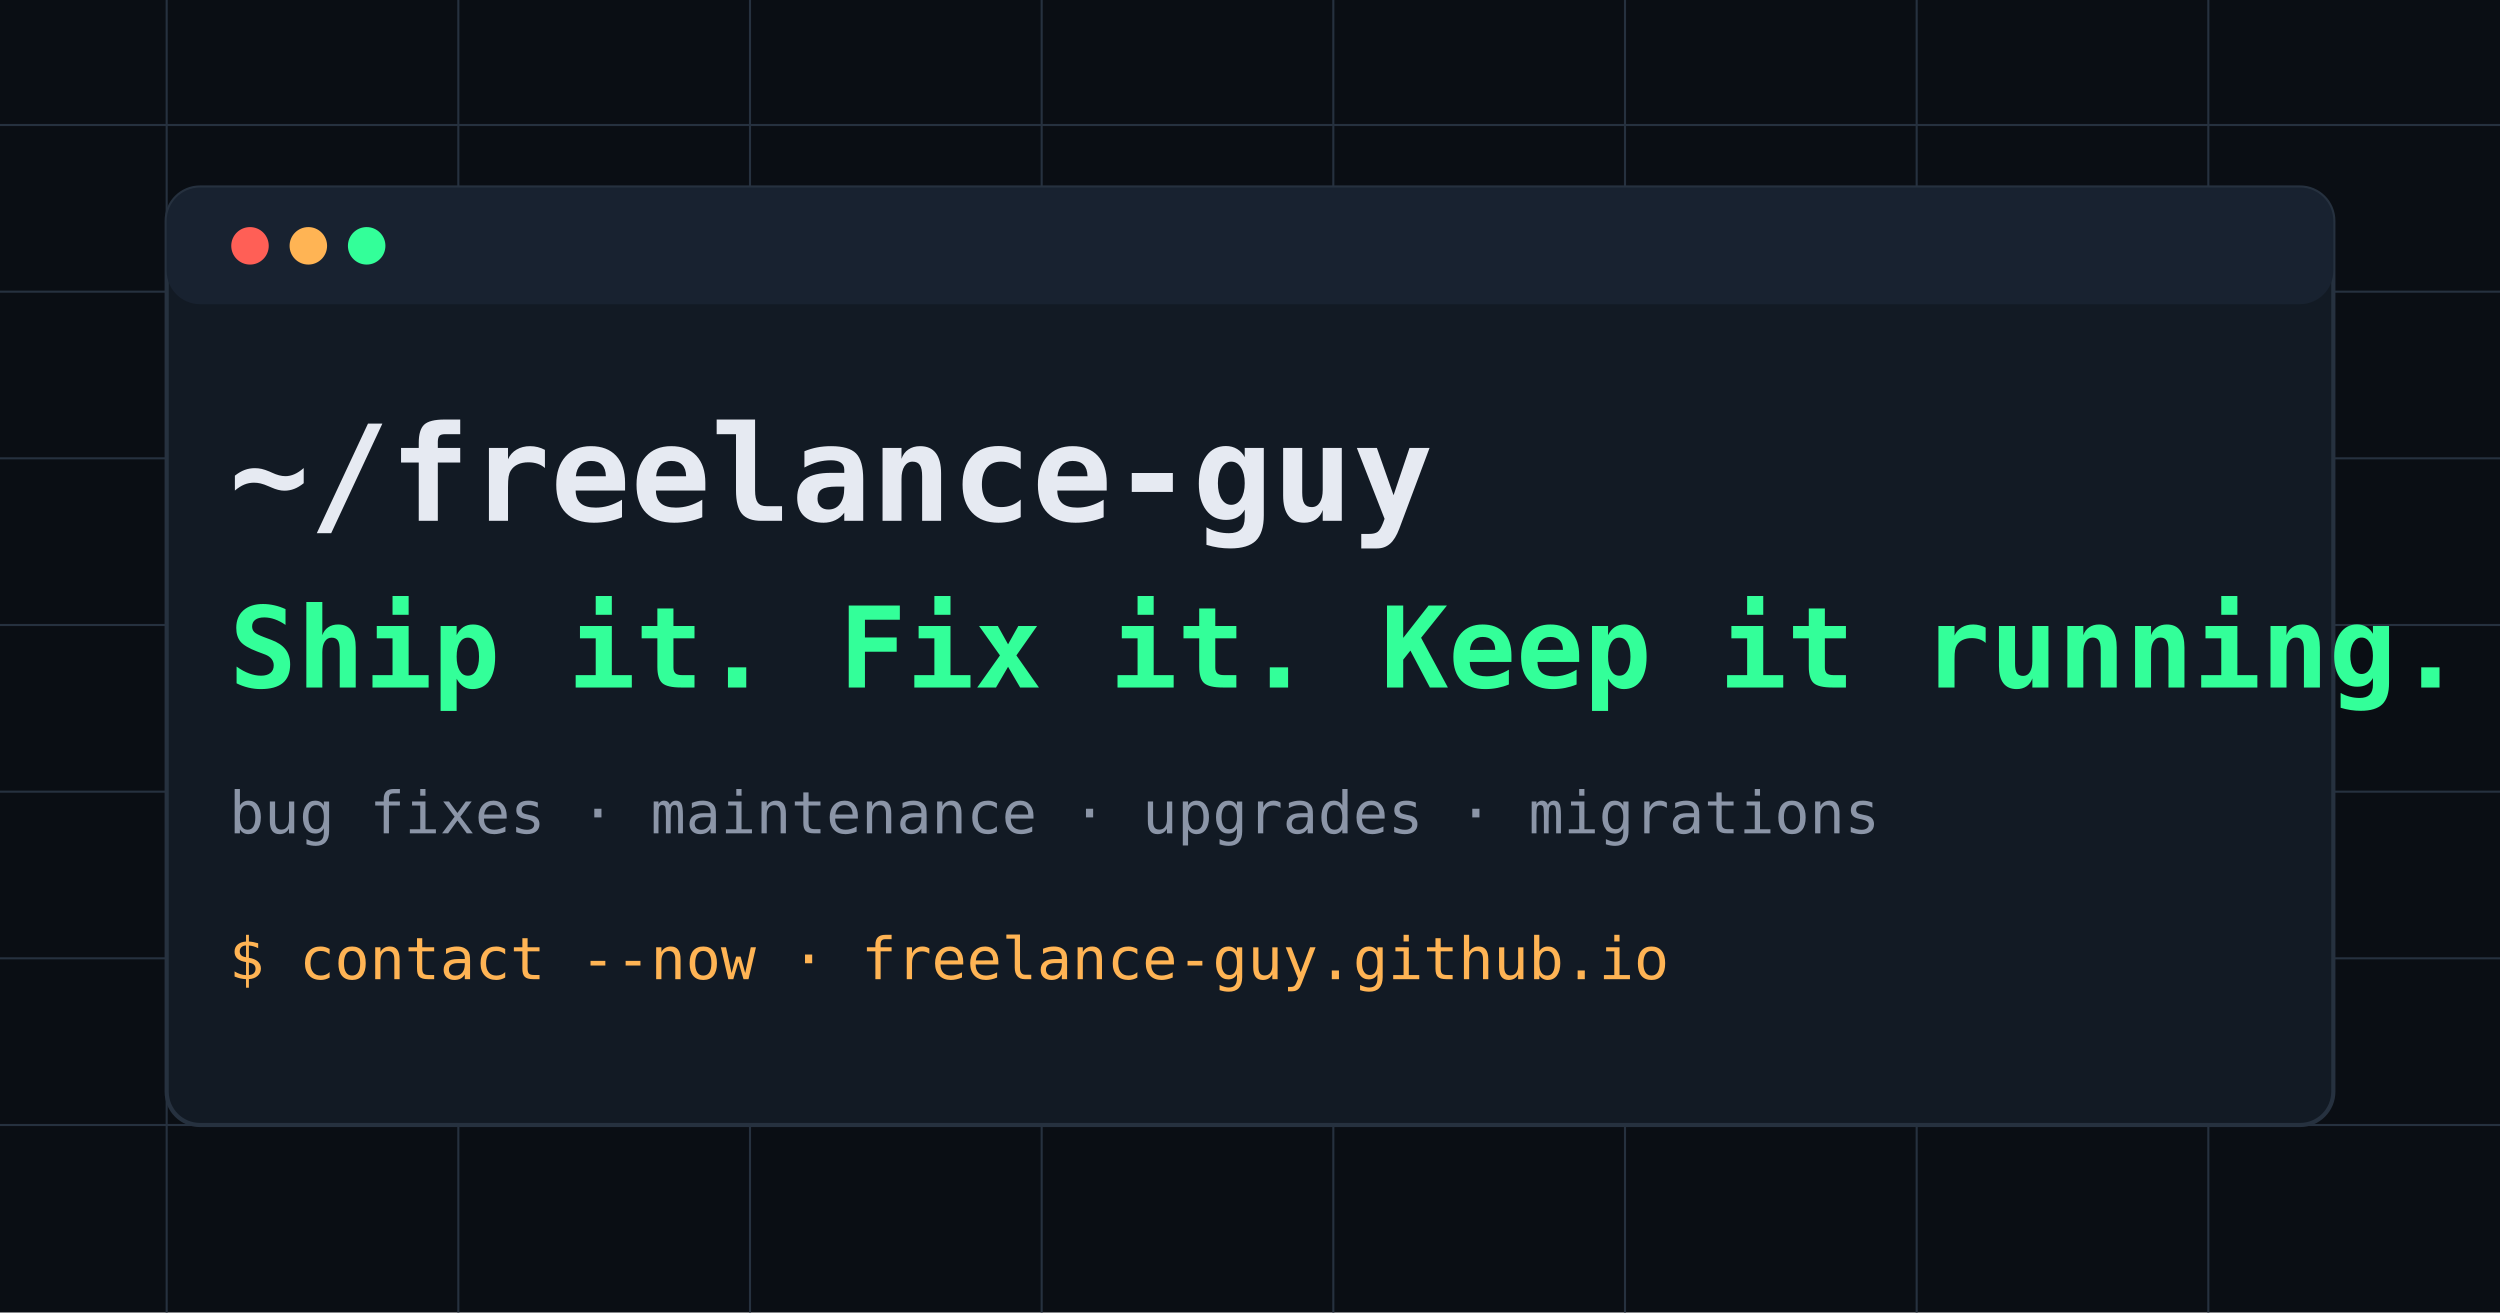
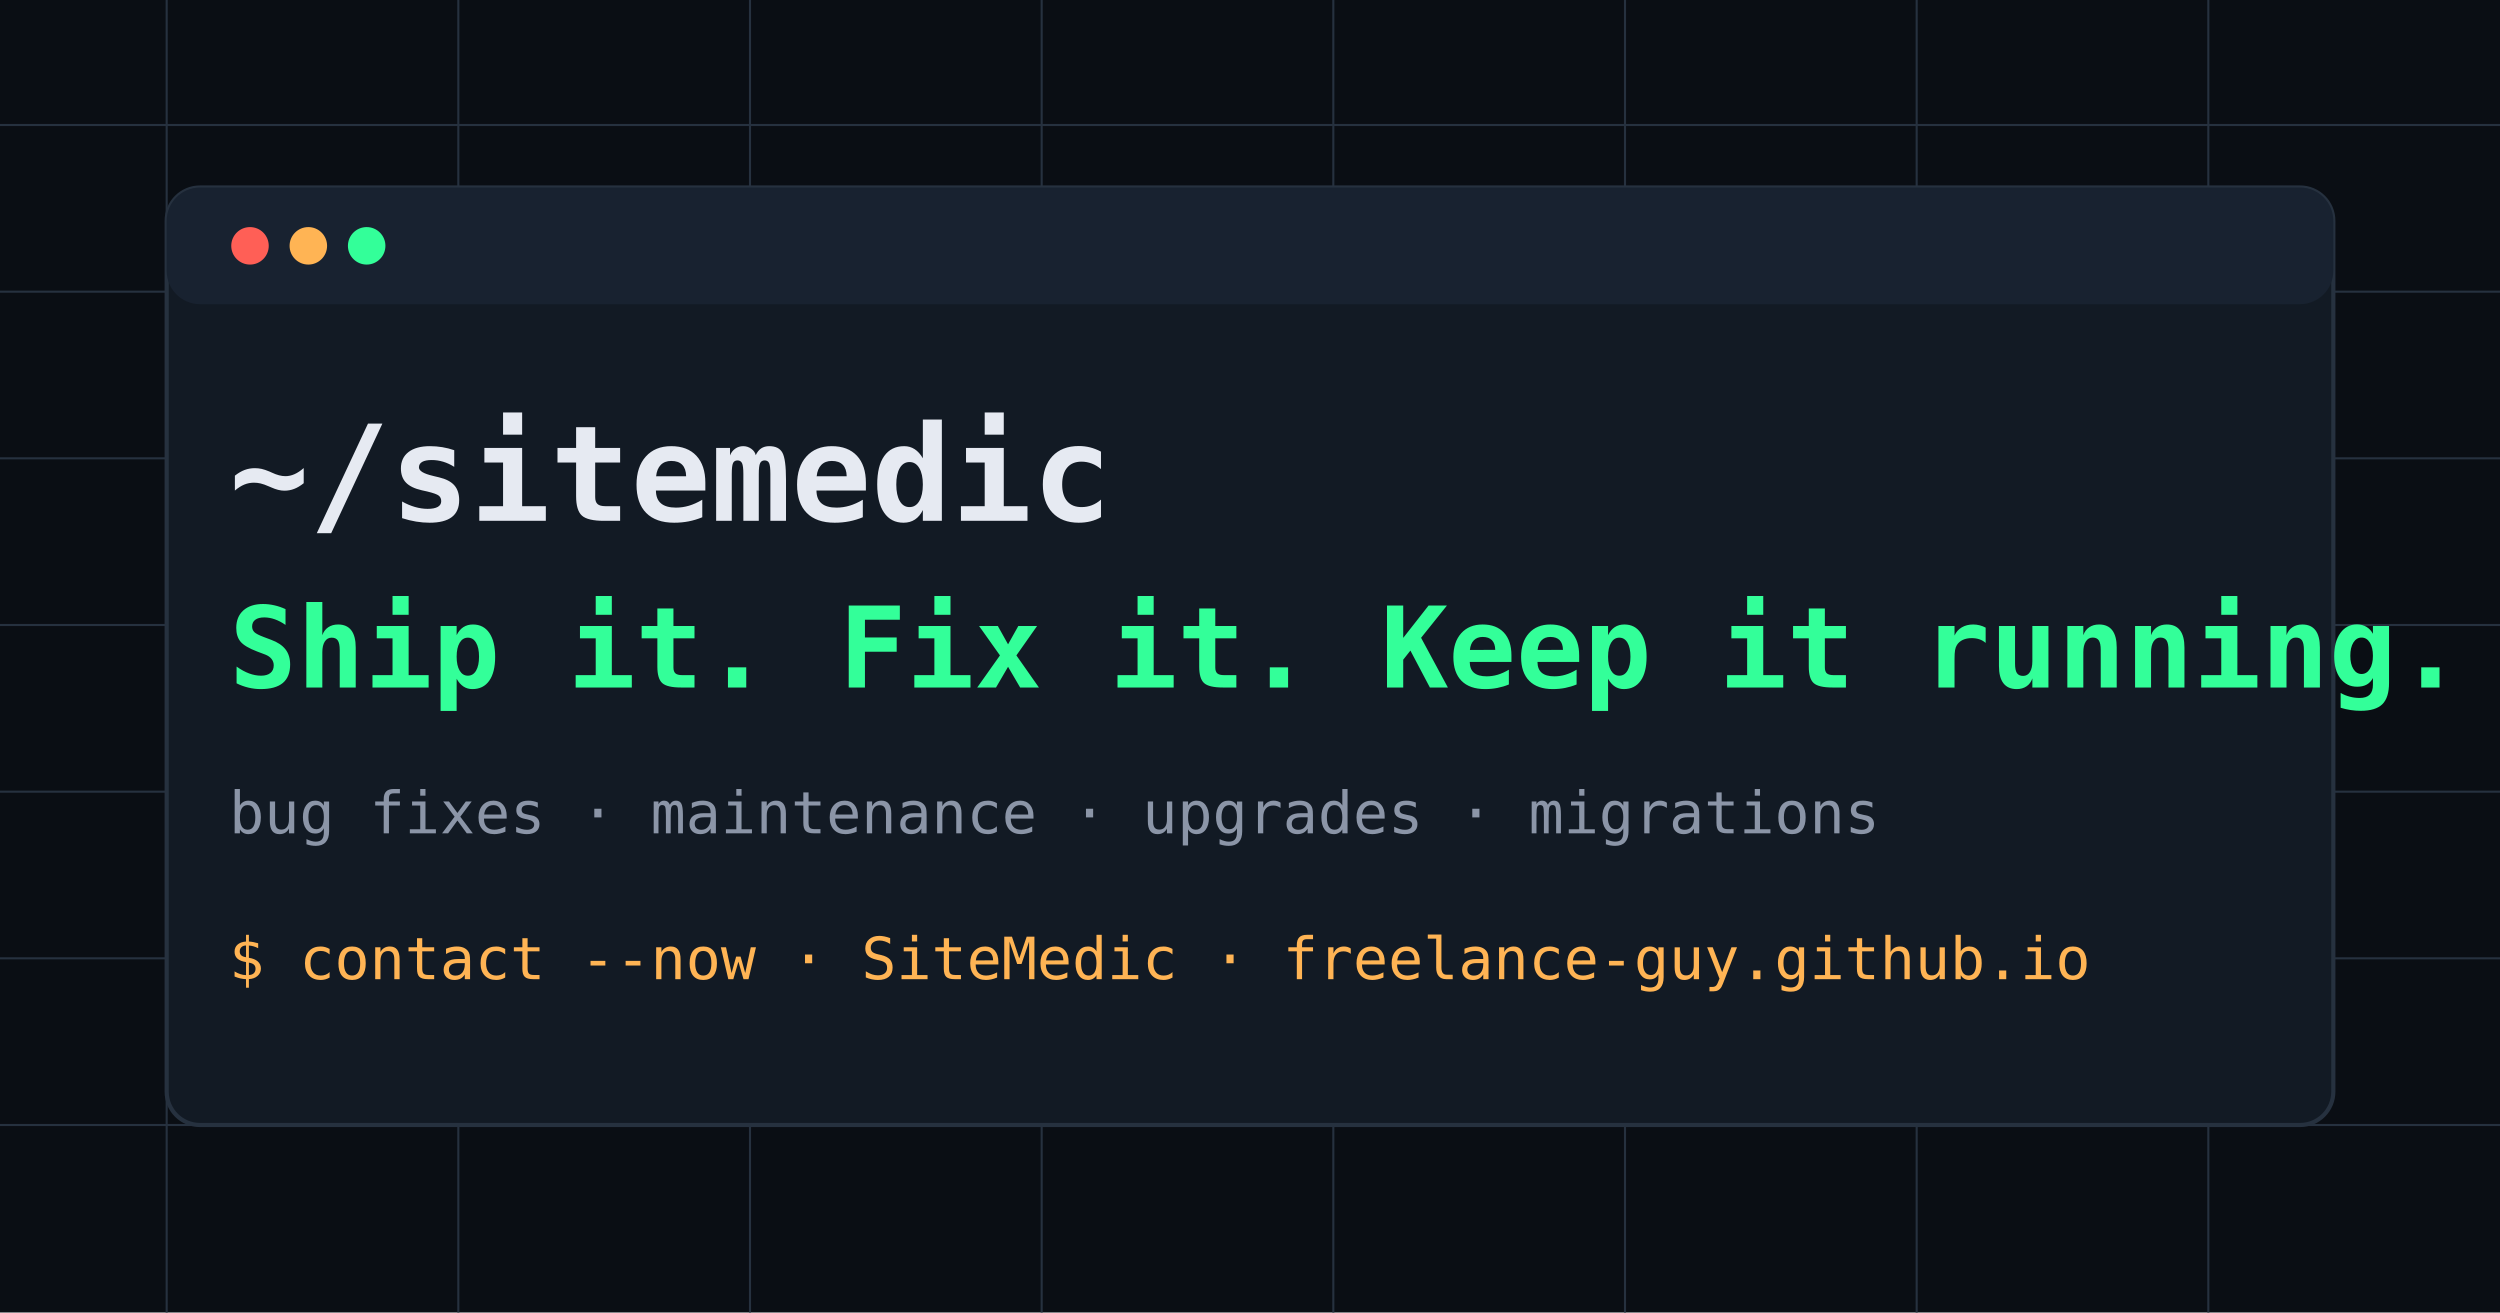
<svg xmlns="http://www.w3.org/2000/svg" width="1200" height="630" viewBox="0 0 1200 630">
  <rect width="1200" height="630" fill="#0a0e14" />
  <g stroke="#26313f" stroke-width="1">
    <path d="M0 60H1200M0 140H1200M0 220H1200M0 300H1200M0 380H1200M0 460H1200M0 540H1200" />
    <path d="M80 0V630M220 0V630M360 0V630M500 0V630M640 0V630M780 0V630M920 0V630M1060 0V630" />
  </g>
  <rect x="80" y="90" width="1040" height="450" rx="16" fill="#121a24" stroke="#26313f" stroke-width="2" />
  <rect x="80" y="90" width="1040" height="56" rx="16" fill="#182230" />
  <circle cx="120" cy="118" r="9" fill="#ff5f56" />
  <circle cx="148" cy="118" r="9" fill="#ffb454" />
  <circle cx="176" cy="118" r="9" fill="#33ff99" />
-   <text x="110" y="250" font-family="monospace" font-size="64" font-weight="bold" fill="#e6eaf2">~/freelance-guy</text>
+   <text x="110" y="250" font-family="monospace" font-size="64" font-weight="bold" fill="#e6eaf2">~/sitemedic</text>
  <text x="110" y="330" font-family="monospace" font-size="54" font-weight="bold" fill="#33ff99">Ship it. Fix it. Keep it running.</text>
  <text x="110" y="400" font-family="monospace" font-size="28" fill="#8b95a7">bug fixes · maintenance · upgrades · migrations</text>
-   <text x="110" y="470" font-family="monospace" font-size="28" fill="#ffb454">$ contact --now · freelance-guy.github.io</text>
+   <text x="110" y="470" font-family="monospace" font-size="28" fill="#ffb454">$ contact --now · SiteMedic · freelance-guy.github.io</text>
</svg>
